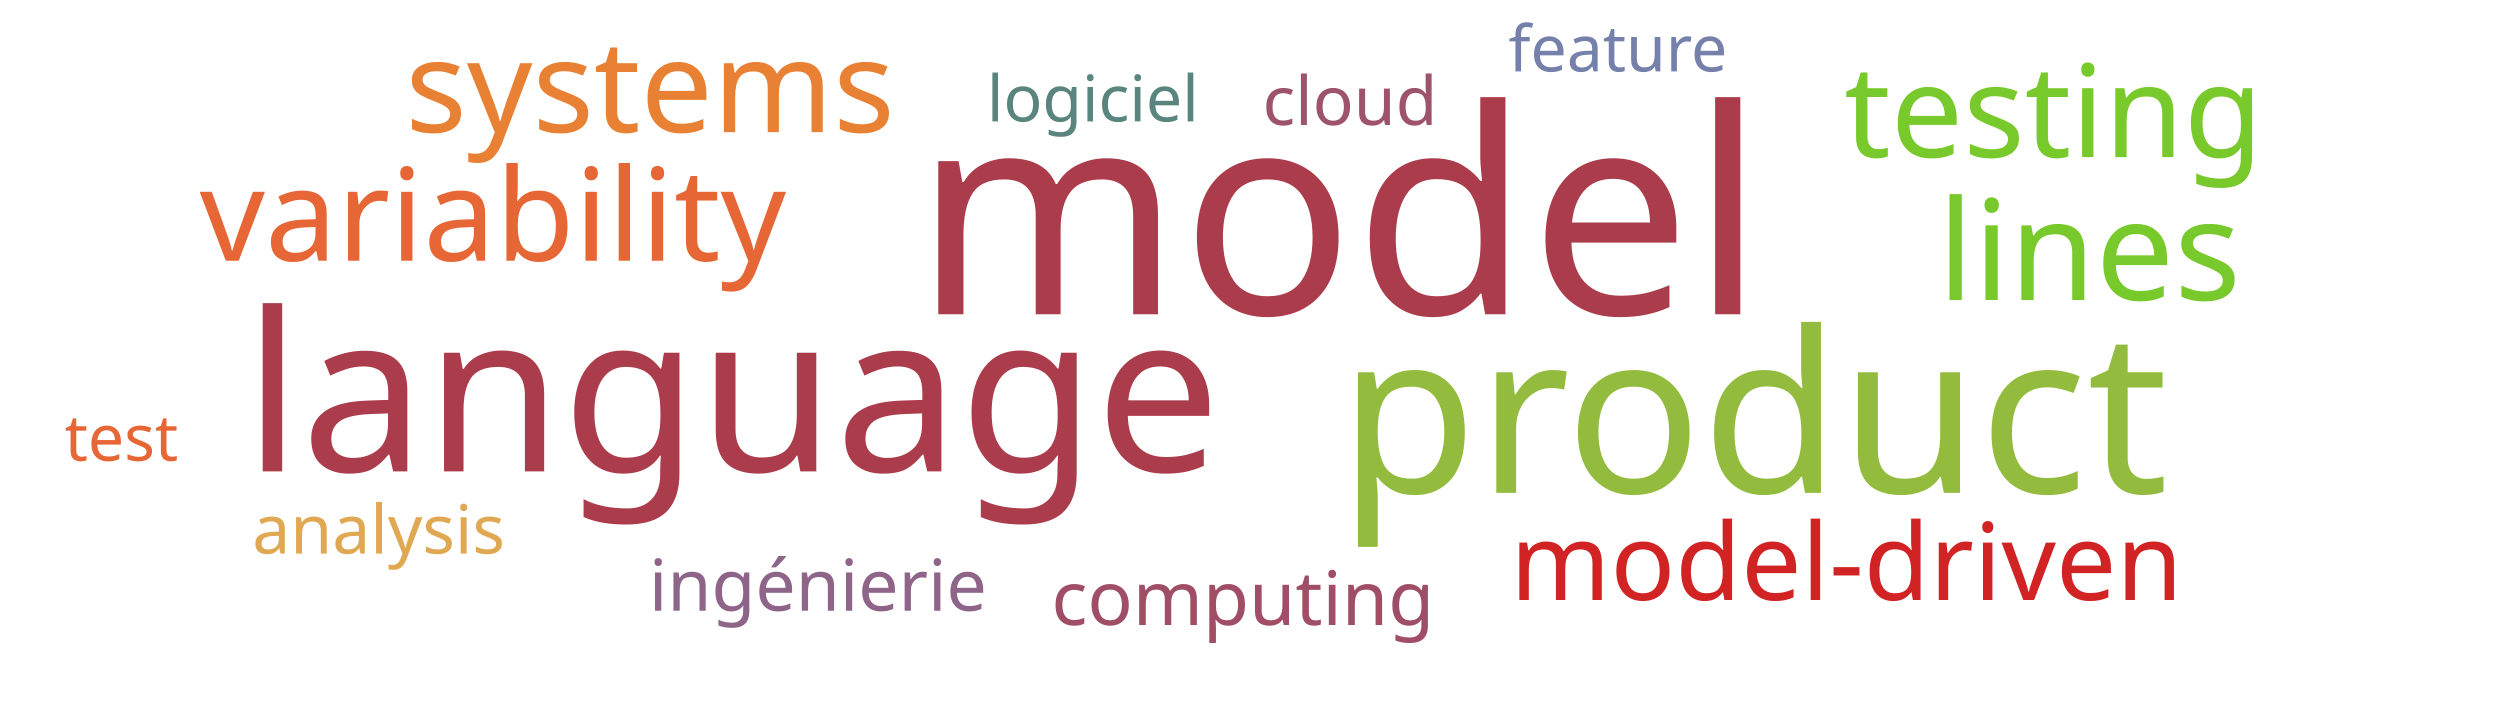
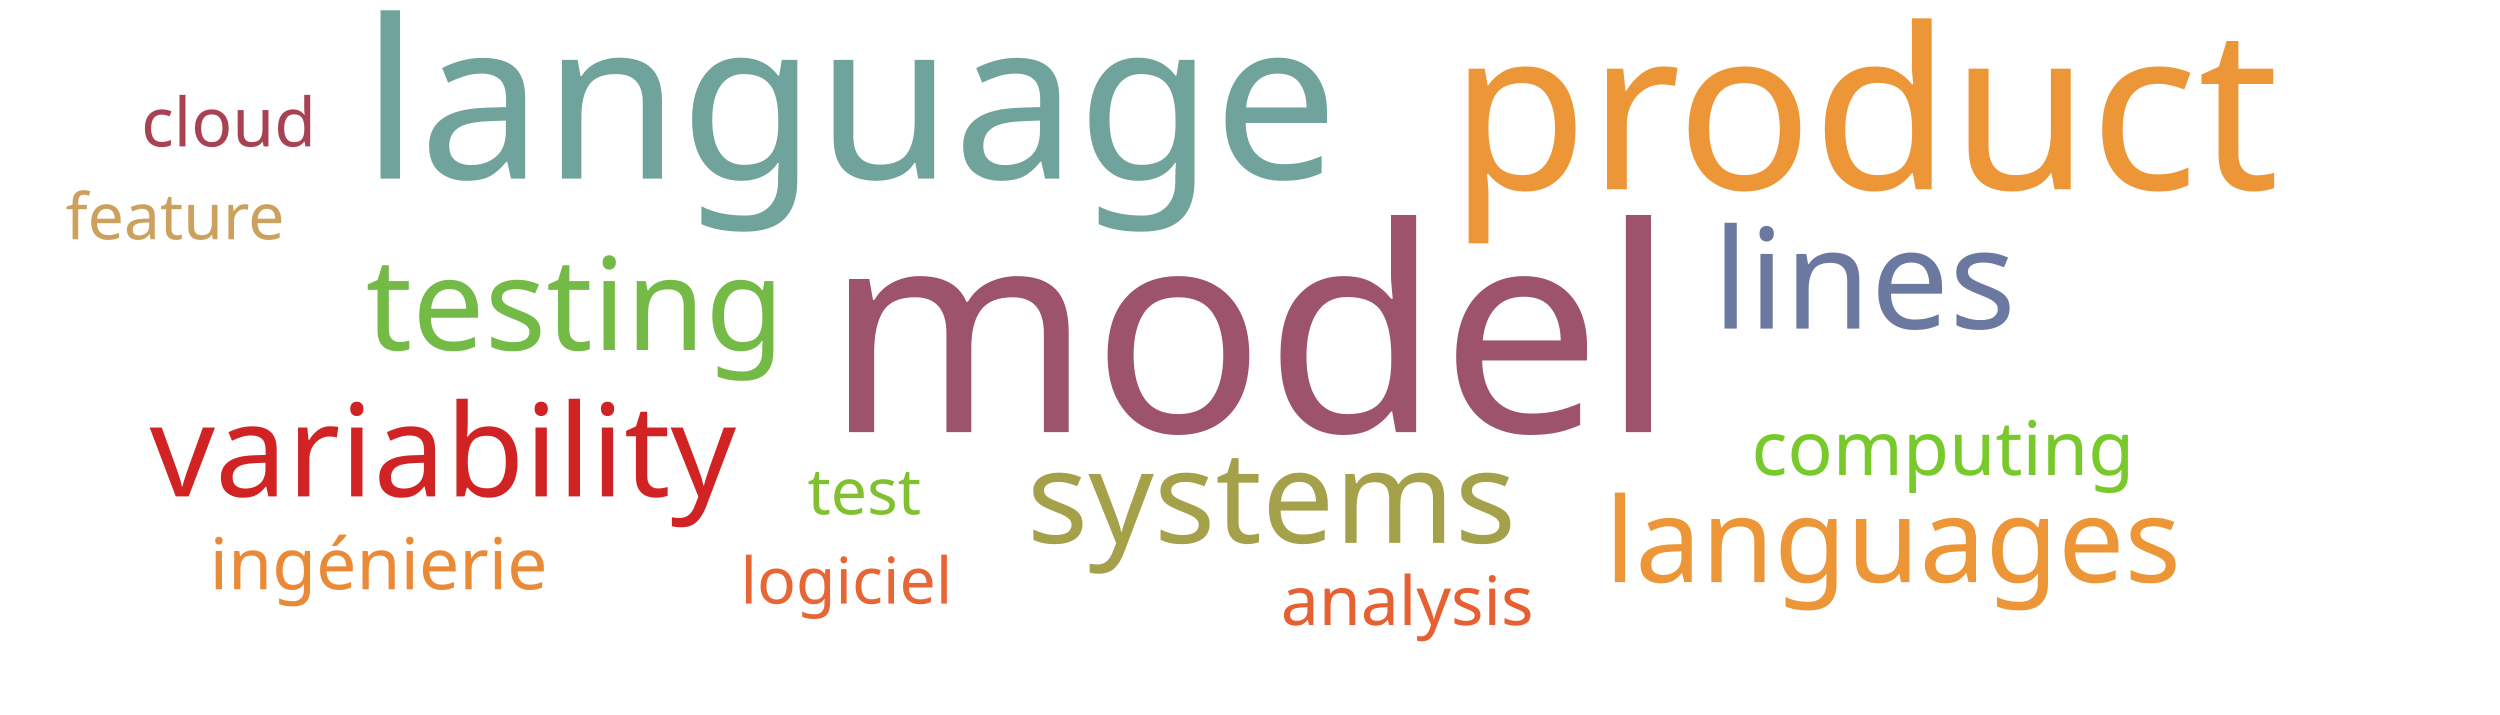
<svg xmlns="http://www.w3.org/2000/svg" width="700" height="200">
  <g transform="translate(350, 100)">
-     <text text-anchor="middle" style="font-family: Impact; font-size: 80px; fill: #ab3c4b" transform="translate(25,-12)rotate(0)">model</text>
-     <text text-anchor="middle" style="font-family: Impact; font-size: 63px; fill: #93bb3e" transform="translate(141,38)rotate(0)">product</text>
-     <text text-anchor="middle" style="font-family: Impact; font-size: 62px; fill: #ab3c4b" transform="translate(-145,32)rotate(0)">language</text>
-     <text text-anchor="middle" style="font-family: Impact; font-size: 39px; fill: #78c92b" transform="translate(235,-16)rotate(0)">lines</text>
-     <text text-anchor="middle" style="font-family: Impact; font-size: 36px; fill: #78c92b" transform="translate(225,-56)rotate(0)">testing</text>
-     <text text-anchor="middle" style="font-family: Impact; font-size: 36px; fill: #e76635" transform="translate(-212,-27)rotate(0)">variability</text>
-     <text text-anchor="middle" style="font-family: Impact; font-size: 36px; fill: #e98135" transform="translate(-168,-63)rotate(0)">systems</text>
-     <text text-anchor="middle" style="font-family: Impact; font-size: 30px; fill: #d12323" transform="translate(167,68)rotate(0)">model-driven</text>
-     <text text-anchor="middle" style="font-family: Impact; font-size: 21px; fill: #9f4e66" transform="translate(-2,75)rotate(0)">computing</text>
-     <text text-anchor="middle" style="font-family: Impact; font-size: 20px; fill: #8e6488" transform="translate(-121,71)rotate(0)">ingénierie</text>
-     <text text-anchor="middle" style="font-family: Impact; font-size: 19px; fill: #9d536c" transform="translate(28,-65)rotate(0)">cloud</text>
-     <text text-anchor="middle" style="font-family: Impact; font-size: 19px; fill: #e1a853" transform="translate(-244,55)rotate(0)">analysis</text>
-     <text text-anchor="middle" style="font-family: Impact; font-size: 18px; fill: #e76635" transform="translate(-316,29)rotate(0)">test</text>
-     <text text-anchor="middle" style="font-family: Impact; font-size: 18px; fill: #5a847e" transform="translate(-44,-66)rotate(0)">logiciel</text>
-     <text text-anchor="middle" style="font-family: Impact; font-size: 18px; fill: #7581ab" transform="translate(103,-80)rotate(0)">feature</text>
+     <text text-anchor="middle" style="font-family: Impact; font-size: 80px; fill: #9d536c" transform="translate(0,21)rotate(0)">model</text>
+     <text text-anchor="middle" style="font-family: Impact; font-size: 63px; fill: #ec9637" transform="translate(172,-47)rotate(0)">product</text>
+     <text text-anchor="middle" style="font-family: Impact; font-size: 62px; fill: #6fa39c" transform="translate(-112,-50)rotate(0)">language</text>
+     <text text-anchor="middle" style="font-family: Impact; font-size: 39px; fill: #6b789f" transform="translate(172,-8)rotate(0)">lines</text>
+     <text text-anchor="middle" style="font-family: Impact; font-size: 36px; fill: #74ba46" transform="translate(-189,-2)rotate(0)">testing</text>
+     <text text-anchor="middle" style="font-family: Impact; font-size: 36px; fill: #d12323" transform="translate(-226,39)rotate(0)">variability</text>
+     <text text-anchor="middle" style="font-family: Impact; font-size: 36px; fill: #a5a14a" transform="translate(6,52)rotate(0)">systems</text>
+     <text text-anchor="middle" style="font-family: Impact; font-size: 33px; fill: #ec9637" transform="translate(180,63)rotate(0)">languages</text>
+     <text text-anchor="middle" style="font-family: Impact; font-size: 21px; fill: #78c92b" transform="translate(194,33)rotate(0)">computing</text>
+     <text text-anchor="middle" style="font-family: Impact; font-size: 20px; fill: #ea8a37" transform="translate(-244,65)rotate(0)">ingénierie</text>
+     <text text-anchor="middle" style="font-family: Impact; font-size: 19px; fill: #a84152" transform="translate(-286,-59)rotate(0)">cloud</text>
+     <text text-anchor="middle" style="font-family: Impact; font-size: 19px; fill: #e76032" transform="translate(44,75)rotate(0)">analysis</text>
+     <text text-anchor="middle" style="font-family: Impact; font-size: 18px; fill: #81c130" transform="translate(-108,44)rotate(0)">test</text>
+     <text text-anchor="middle" style="font-family: Impact; font-size: 18px; fill: #e76635" transform="translate(-113,69)rotate(0)">logiciel</text>
+     <text text-anchor="middle" style="font-family: Impact; font-size: 18px; fill: #cba15d" transform="translate(-301,-33)rotate(0)">feature</text>
  </g>
</svg>
